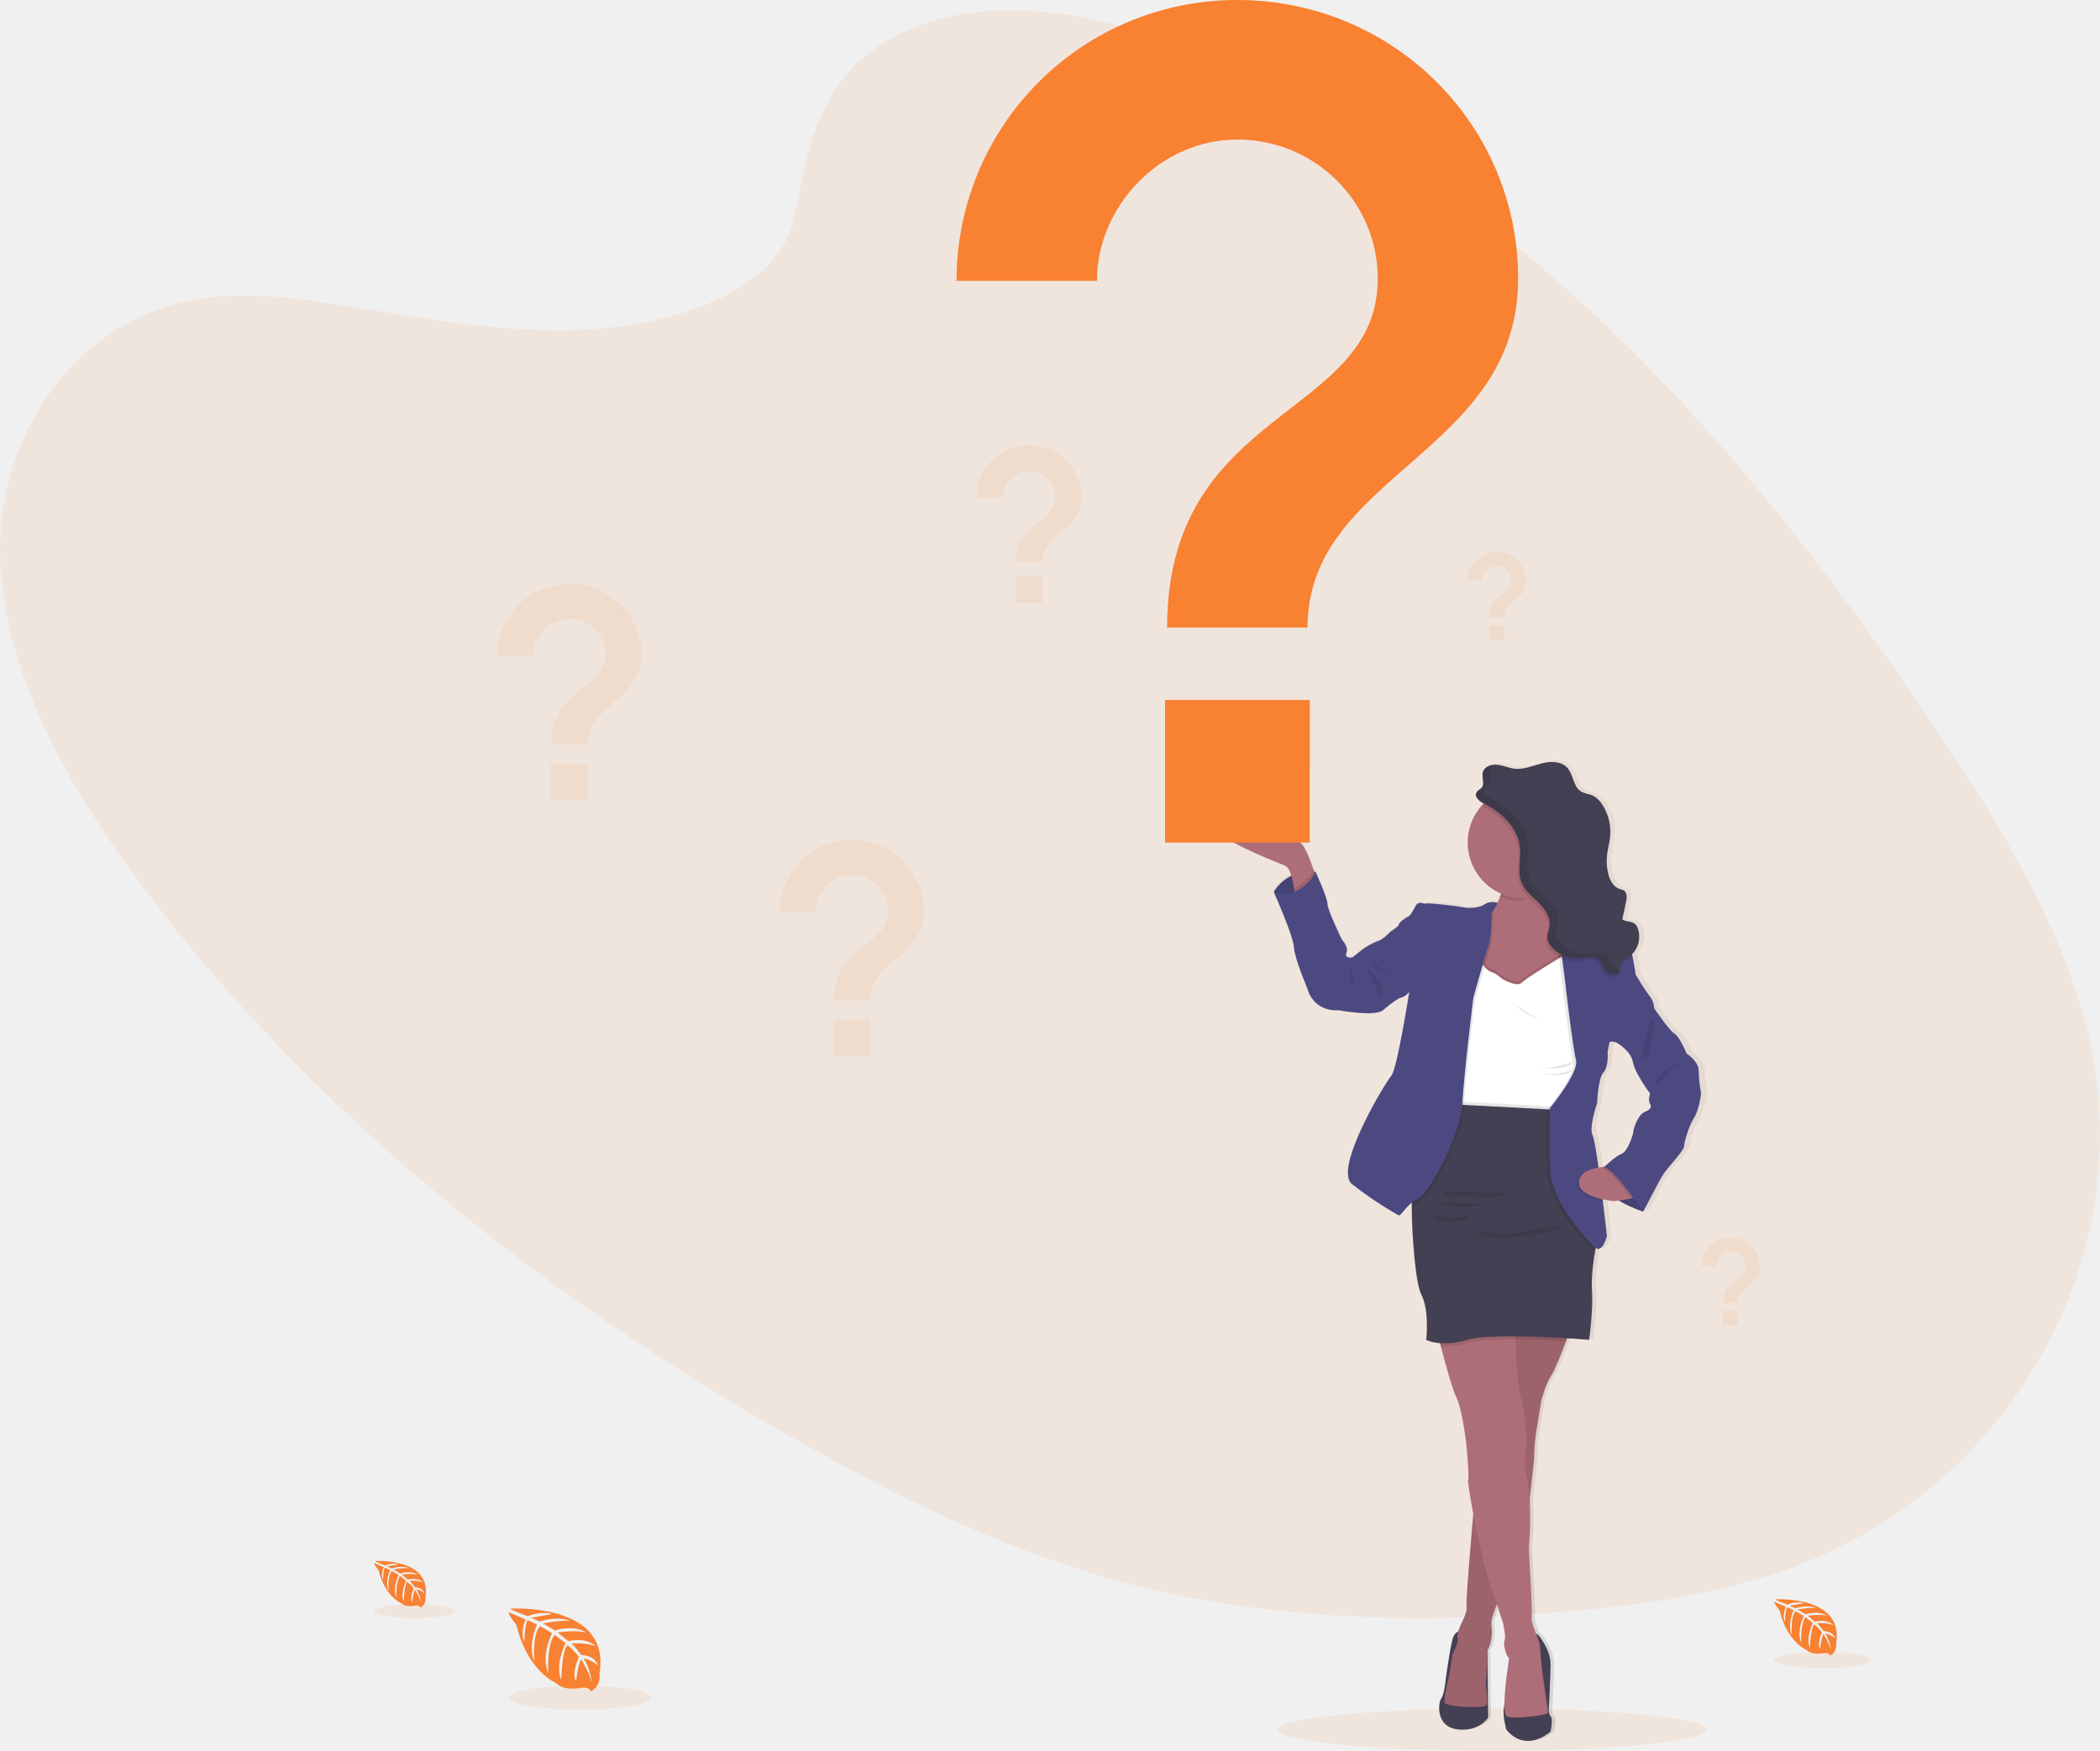
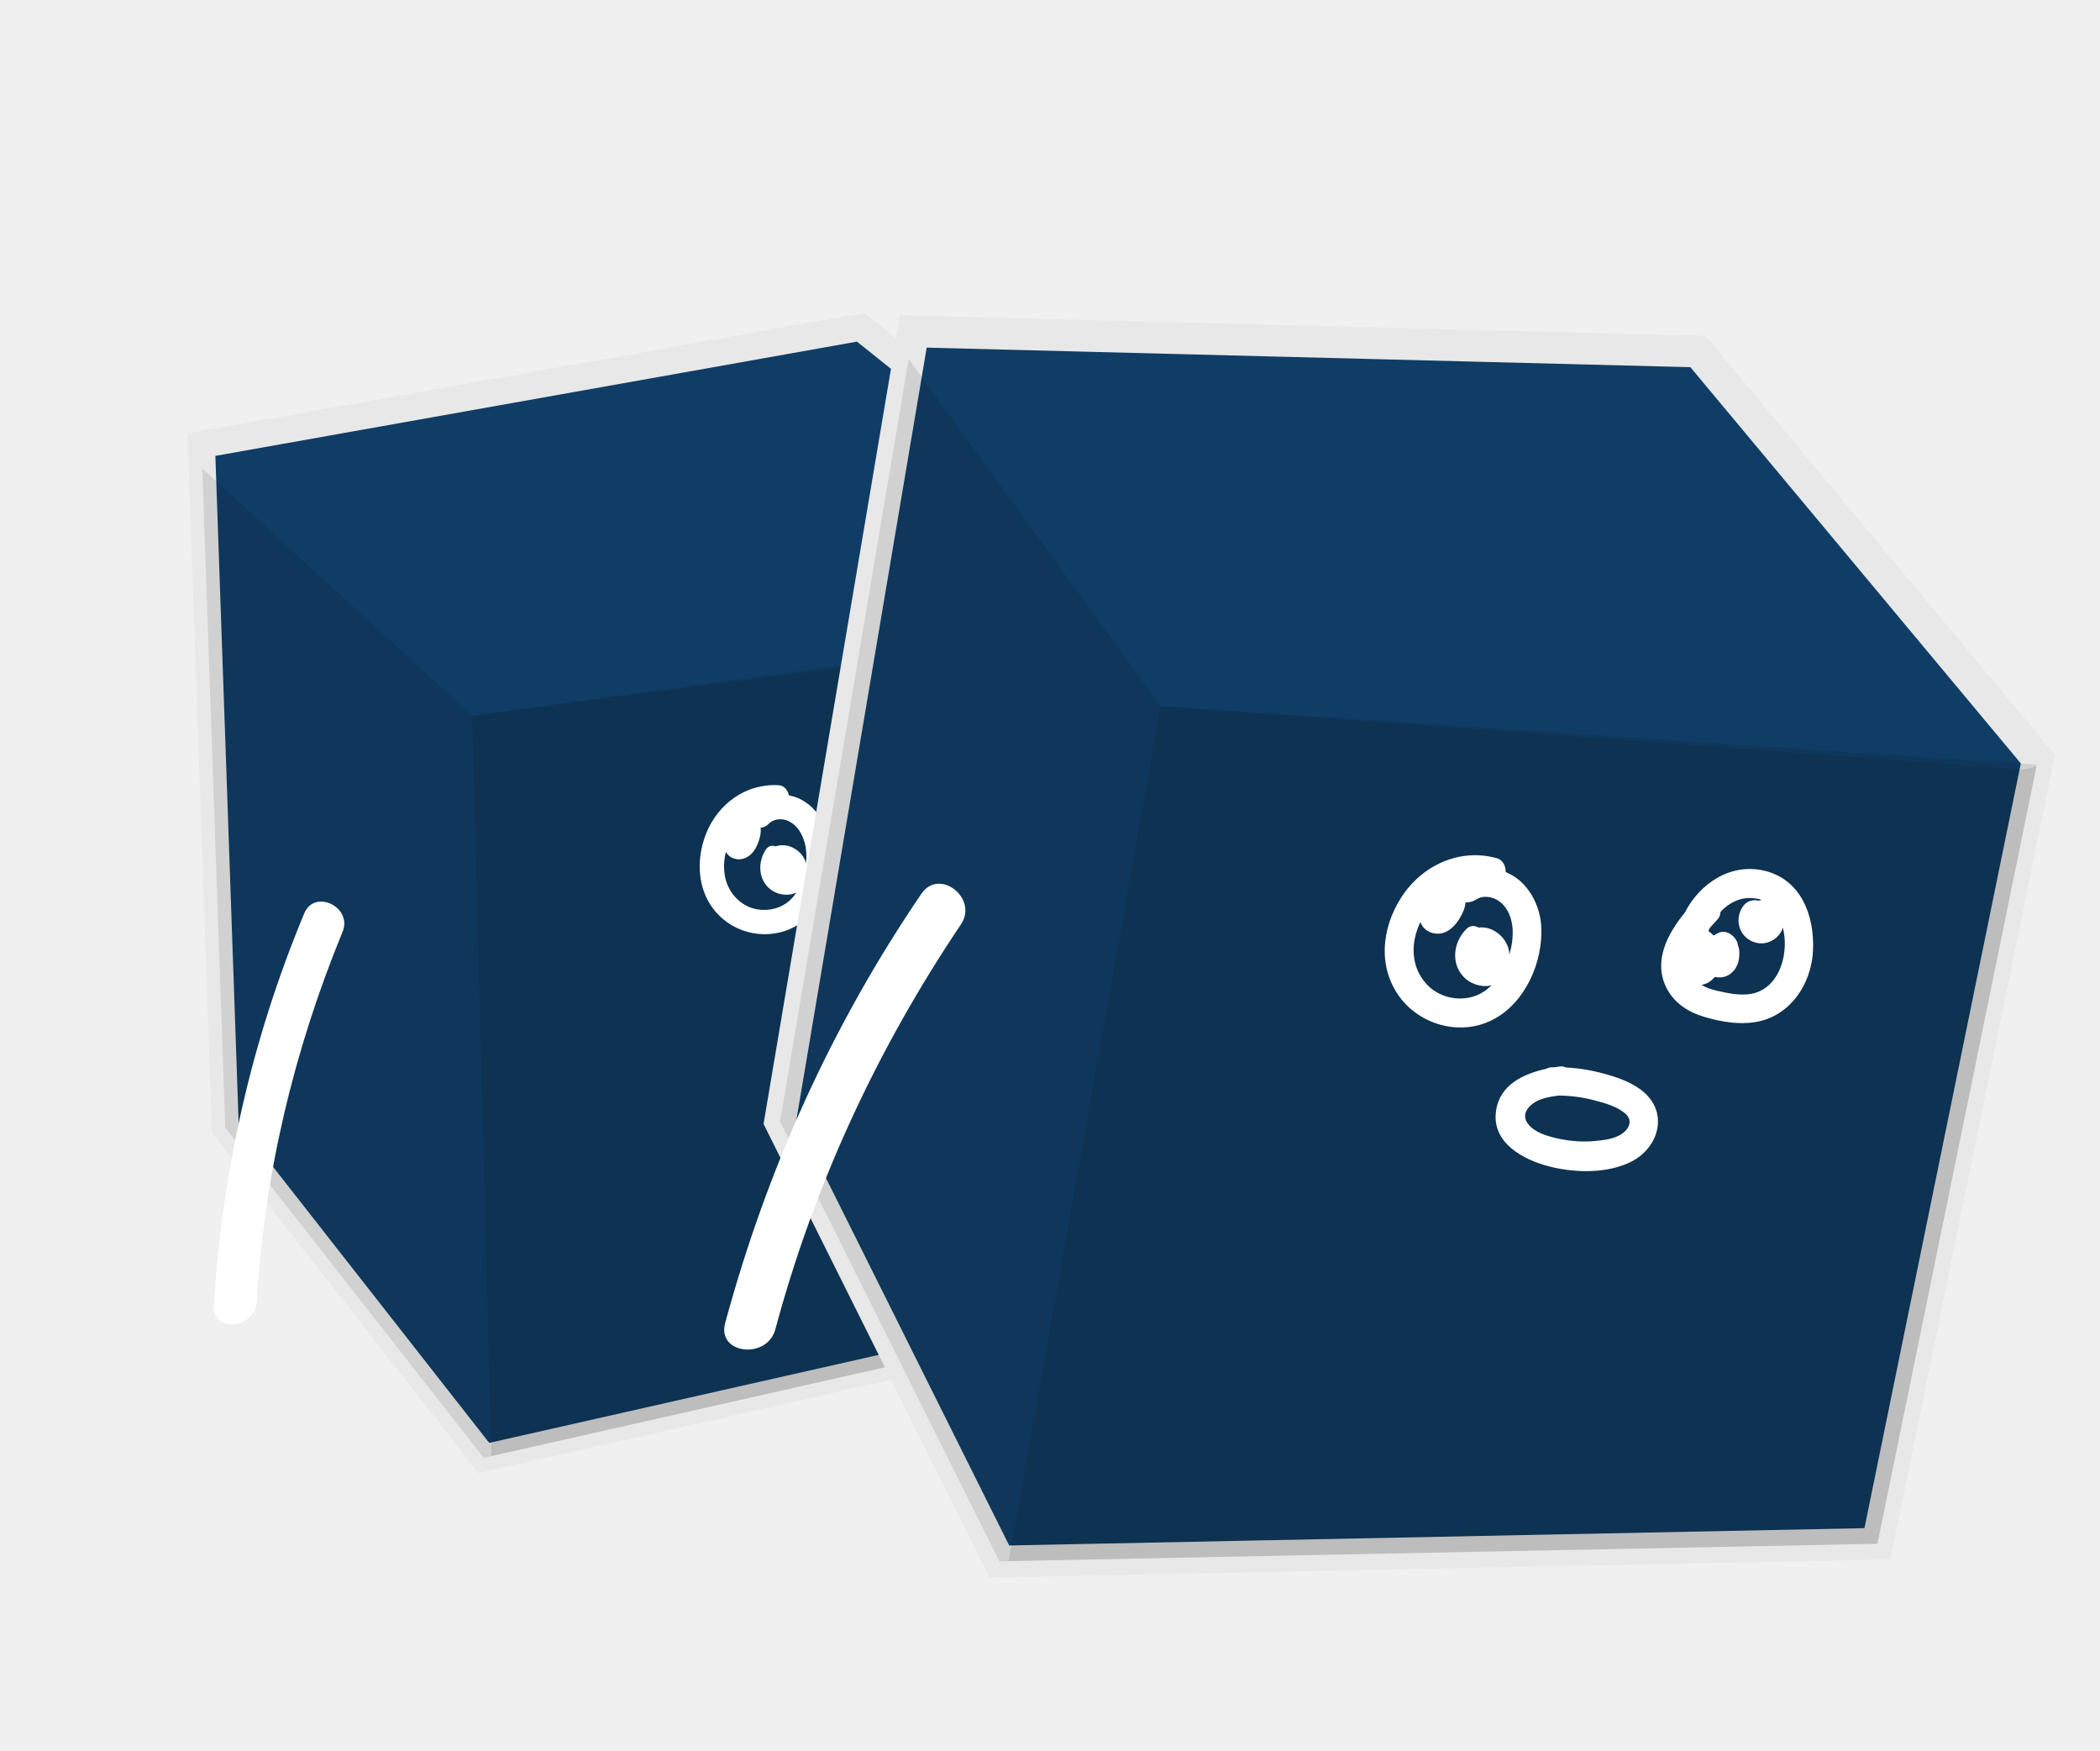
- <svg xmlns="http://www.w3.org/2000/svg" id="869a981d-5394-490d-9104-6940aaebaf2b" data-name="Layer 1" width="1003.92" height="836.78" viewBox="0 0 1003.92 836.78">
-   <defs>
-     <linearGradient id="aaa84376-7da2-49a5-964f-b58018dda0eb" x1="795.24" y1="863.66" x2="795.24" y2="394.91" gradientUnits="userSpaceOnUse">
-       <stop offset="0" stop-color="gray" stop-opacity="0.25" />
-       <stop offset="0.54" stop-color="gray" stop-opacity="0.12" />
-       <stop offset="1" stop-color="gray" stop-opacity="0.1" />
-     </linearGradient>
-   </defs>
-   <ellipse cx="713.5" cy="826.66" rx="102.56" ry="10.11" fill="#f88132" opacity="0.1" />
-   <path d="M537.57,43.85c45.17-16.79,100.16-2.35,147.12,18.71C832.18,128.72,939.63,254.31,1025,382.26c30.91,46.33,60.27,94.7,71.89,146.42,23.66,105.27-38.05,214.25-143,252.44-35.69,13-74.9,18.33-114.17,21.3-69.83,5.29-142.13,3.19-211.4-16.4-49.4-14-96.13-36.52-140.95-61.4C362.2,655.1,247.89,564.82,165.58,454.54c-36.1-48.37-66.64-102.9-67.52-158.71s35.49-111.89,95.33-121.38c24.74-3.92,50.91.16,76.44,4.36,37.59,6.19,75.69,12.7,112.85,10C421.07,186,471,171,478,134.35,485.41,95,492.46,60.62,537.57,43.85Z" transform="translate(-98.04 -31.61)" fill="#f88132" opacity="0.1" />
-   <path d="M342.06,800.42s48.26-2.91,42.57,30.91c0,0,1.13,6-4.29,8.69,0,0-.08-2.51-4.95-1.66a21.8,21.8,0,0,1-5.24.26,10.93,10.93,0,0,1-6.41-2.65h0s-13.57-5.6-18.84-27.78c0,0-3.91-4.83-3.75-6.08l8.14,3.48s-2.78,5.88-.59,10.76c0,0,.26-10.54,1.83-10.3.31.05,4.23,2,4.23,2s-4.79,10.23-1.18,17.67c0,0-1.37-12.61,2.67-16.93l5.74,3.35s-5.6,10.57-1.8,19.19c0,0-1-13.23,3-18.38l5.2,4s-5.26,10.42-2.05,17.58c0,0,.41-15.41,3.17-16.57,0,0,4.55,4,5.24,5.66,0,0-3.6,7.56-1.37,11.55,0,0,1.37-10.26,2.5-10.31,0,0,4.52,6.8,5,11.46,0,0-.2-6.93-3.91-12.11,0,0,4.38.75,6.94,3.59,0,0-.71-4.81-8.05-5.23,0,0-3.74-5.15-4.75-5.47,0,0,7.31-.61,11.74,1.36,0,0-3.9-4.54-13.08-2.48l-5.13-4.18s9.63-1.32,13.7.14c0,0-4.69-4-15.08-1.09l-5.58-3.34s8.2-1.77,13.09-1.13c0,0-5.16-2.78-14.73.23l-4-1.79s6-1.18,7.77-1.37,1.85-.67,1.85-.67a20.82,20.82,0,0,0-11.29,1.25S341.91,801,342.06,800.42Z" transform="translate(-98.04 -31.61)" fill="#f88132" />
-   <ellipse cx="277.26" cy="811.36" rx="34.16" ry="5.77" fill="#f88132" opacity="0.1" />
-   <path d="M277.41,777.67s27.21-1.64,24,17.43A4.63,4.63,0,0,1,299,800s-.05-1.41-2.79-.93a12.13,12.13,0,0,1-2.95.14,6.06,6.06,0,0,1-3.62-1.49h0S282,794.55,279,782.05c0,0-2.2-2.73-2.12-3.43l4.6,2s-1.57,3.32-.34,6.07c0,0,.15-5.95,1-5.81.18,0,2.39,1.15,2.39,1.15s-2.7,5.77-.66,10c0,0-.78-7.11,1.5-9.55l3.23,1.89s-3.15,6-1,10.82c0,0-.55-7.46,1.69-10.36l2.93,2.28s-3,5.87-1.15,9.91c0,0,.23-8.69,1.79-9.34,0,0,2.56,2.26,2.95,3.19,0,0-2,4.26-.77,6.51,0,0,.77-5.78,1.41-5.81,0,0,2.55,3.83,2.81,6.46a14,14,0,0,0-2.2-6.83,7.63,7.63,0,0,1,3.91,2s-.39-2.71-4.54-2.95c0,0-2.11-2.91-2.67-3.08,0,0,4.12-.35,6.62.76,0,0-2.2-2.56-7.38-1.4l-2.89-2.36s5.43-.74,7.73.08c0,0-2.65-2.26-8.51-.61l-3.14-1.89a28.57,28.57,0,0,1,7.37-.63s-2.9-1.57-8.3.13l-2.25-1s3.39-.67,4.38-.77,1.05-.38,1.05-.38a11.79,11.79,0,0,0-6.37.71S277.33,778,277.41,777.67Z" transform="translate(-98.04 -31.61)" fill="#f88132" />
-   <ellipse cx="198.11" cy="770.04" rx="19.26" ry="3.26" fill="#f88132" opacity="0.1" />
-   <path d="M946.82,796s32.85-2,29,21a5.64,5.64,0,0,1-2.92,5.92s-.06-1.71-3.37-1.13a14.81,14.81,0,0,1-3.57.17,7.35,7.35,0,0,1-4.36-1.8h0s-9.24-3.81-12.83-18.91c0,0-2.66-3.29-2.55-4.13l5.54,2.36s-1.89,4-.4,7.33c0,0,.18-7.18,1.24-7,.22,0,2.88,1.38,2.88,1.38s-3.26,7-.8,12c0,0-.93-8.58,1.82-11.52l3.9,2.27s-3.81,7.2-1.22,13.07c0,0-.67-9,2-12.51l3.54,2.76s-3.58,7.09-1.4,12c0,0,.29-10.48,2.17-11.28,0,0,3.09,2.73,3.56,3.85,0,0-2.45,5.15-.93,7.87,0,0,.93-7,1.7-7,0,0,3.08,4.63,3.4,7.8a16.81,16.81,0,0,0-2.65-8.24,9.29,9.29,0,0,1,4.72,2.44s-.48-3.27-5.49-3.56c0,0-2.54-3.51-3.22-3.72,0,0,5-.42,8,.92,0,0-2.66-3.08-8.91-1.68l-3.49-2.85s6.55-.9,9.33.09c0,0-3.2-2.73-10.27-.74l-3.8-2.27s5.58-1.2,8.91-.77c0,0-3.51-1.89-10,.16l-2.72-1.22s4.09-.81,5.29-.93,1.26-.46,1.26-.46a14.2,14.2,0,0,0-7.68.85S946.72,796.38,946.82,796Z" transform="translate(-98.04 -31.61)" fill="#f88132" />
-   <ellipse cx="871.4" cy="793.36" rx="23.25" ry="3.93" fill="#f88132" opacity="0.1" />
-   <path d="M914.09,553.23A71.34,71.34,0,0,1,913,542.57c0-4.29-5.83-8.09-5.83-8.09s-3.6-8.33-6-9.56-9.81-12.13-9.81-12.13a9.91,9.91,0,0,0-2.23-5.88,84.52,84.52,0,0,1-6.07-9.16,0,0,0,0,1,0,0c-1-1.22-.5-2.08-2-9.19-.08-.37-.17-.73-.28-1.07,0-.16-.1-.3-.16-.46a12,12,0,0,0,2.83-12.43,5,5,0,0,0-1.42-2.2c-1.69-1.38-4.39-.81-6.13-2.12l1.85-8.18c.44-2,.67-4.53-1.08-5.61a9.08,9.08,0,0,0-2.06-.69c-3-1-4.74-4.17-5.52-7.22a24.74,24.74,0,0,1-.6-9c.34-2.9,1.19-5.72,1.5-8.63a23.7,23.7,0,0,0-3.67-15.34,11.81,11.81,0,0,0-4.85-4.58c-1.85-.83-4-1-5.73-2-3.72-2.37-3.53-8-6.5-11.23s-8.23-3.22-12.56-2.11-8.64,3-13.08,2.53c-2.86-.32-5.54-1.62-8.41-1.92a8.86,8.86,0,0,0-2.46.11l0-.09c-2.12.38-4.07,1.56-4.57,3.57a5.45,5.45,0,0,0-.14,1.46c0,1.17.28,2.39.3,3.51a3.34,3.34,0,0,1-.81,2.47c-.57.61-1.41.93-2,1.56a2.5,2.5,0,0,0-.73,1.84c0,1.78,2.22,3.35,3.71,4.07l.06,0c-.4.4-.8.82-1.17,1.25a26.34,26.34,0,0,0-6.62,17.49A26.7,26.7,0,0,0,817,457.92l-.21.65a37.31,37.31,0,0,1-1.47,3.78,7.49,7.49,0,0,0-6.28.7c-2.86,2-8.45,1.84-9.94,1.47s-17-2.33-18.25-1.84-3.72-1.71-5.33,1.23-2.36,4.53-4,5.27-4.47,3.06-4.09,3.55-4.1,3.43-4.1,3.43-3.85,4-6.08,4.53-6.95,3.56-6.95,3.56l-5.47,4.28s-4.09.62-2.85-2.2-2.24-6.37-2.24-6.37-6.95-14.09-6.95-17-5.71-15.32-5.71-15.32l-.7-.07-.32-.91c-1.05-2.95-2.41-6.57-3.45-8.69-2-4.05-3.23-4.47-3.23-4.47s-24.08-18.08-39.72-12.57,28.55,21.93,32.52,23.65c1.39.6,2.39,2.54,3.09,4.81a20.58,20.58,0,0,0-8.55,7.69s9.56,21.19,9.81,26.46,6.58,20,6.58,20,2.36,10.91,15.14,10.29c0,0,17.63,3.24,21.48,0s7.32-5.78,9.19-6.15a7.25,7.25,0,0,0,3.47-2.45s-5.83,36.75-8.69,39.94S735.57,589.62,744.64,597A181.21,181.21,0,0,0,767.35,612c.77.38,3.08-3.47,6.38-6.2,0,.69,0,1.39,0,2.13.06,14.68,2,37,4.68,42,4,7.35,2.36,21.56,2.36,21.56a17,17,0,0,0,6.71,1.61c.12.48.26,1,.39,1.5,2.19,8.27,5.74,21.06,7.55,24.46,2.73,5.15,4.71,21.45,4.71,21.45s1.62,16,1,18.25c-.24.85.81,7.51,2.46,16h0c-1,11.49-2.9,33.64-3.22,41.65v0c0,.15,0,.3,0,.44v.14a2.44,2.44,0,0,1,0,.27c0,.18,0,.34,0,.49v0a7.48,7.48,0,0,0,.06,1.51,4.9,4.9,0,0,1-.17,2.28,39.82,39.82,0,0,1-2.69,6.42,30.57,30.57,0,0,0-1.2,3.1c-1,.44-2.22,1.51-2.9,4.12-1.24,4.78-3.1,18-3.1,18s-.75,8.09-2.23,9.93-3,13.35,7.57,14.82,15.14-5.6,15.14-5.6l-.37-32.08v-.06a4.86,4.86,0,0,0,.55-.87l0-.08c.07-.15.15-.31.22-.49l.09-.24.16-.39a.57.57,0,0,1,0-.14,21.2,21.2,0,0,0,.9-9.55l0-.16,0-.25c0-.08,0-.17,0-.25v-.5c0-.06,0-.13,0-.19q0-.32.06-.66s0-.08,0-.12l.06-.39,0-.17c0-.13,0-.26.08-.4a.44.44,0,0,1,0-.1c.1-.46.22-1,.35-1.44l0-.11.15-.48v0c.15-.51.32-1,.5-1.54l0-.1c0-.16.11-.32.17-.47l0-.06c.18-.49.37-1,.55-1.42l.05-.13.16-.4.05-.12.38-.89h0l2.93,9.05s1.62,6.74.75,8.33,1,8.21,2.23,8.33l-1.15,8.33a127.4,127.4,0,0,0-1.11,13.85c-.08.53-.16,1-.22,1.32-.8,4.27,1.12,10.89,1.12,10.89,9.8,11.59,21.48.9,21.48.9s1.36-6.13,0-7.35-.75-5.64-.75-5.64.62-10.91.74-18.87-6.51-15-6.51-15l-.37.33c-1.21-3.12-2.59-6.76-2.3-8.39.5-2.82-1.37-32.59-1.37-32.59a176.54,176.54,0,0,0,.44-24h0c.16-1.35.31-2.68.46-4,.75-6.4,1.36-11.87,1.6-14.74v0l0-.34c.06-.77.09-1.32.08-1.58,0-1,0-2.14.1-3.39.23-3.44.77-7.27.77-7.27l2.6-15.81s2-7.72,4.85-12l.34-.54v0c.11-.19.22-.4.34-.62l.05-.09c.11-.21.23-.43.34-.66l.05-.09c.4-.79.83-1.7,1.28-2.7,0-.08.07-.15.1-.23l.34-.76c0-.1.08-.2.13-.3s.21-.51.32-.76a2.88,2.88,0,0,0,.13-.31c.13-.3.27-.61.4-.93l.19-.46c.09-.23.19-.46.29-.69l.24-.61c.07-.15.13-.3.19-.45l.27-.69c0-.1.09-.21.13-.31.71-1.77,1.39-3.52,2-5.11h0c.19-.5.38-1,.55-1.44,6.36.39,10.68.74,10.68.74s2-14.33,1.36-23.76c-.42-6.44.78-14.54,1.57-19,.09-.49.17-.93.25-1.33l.17.14c3.11,2.45,5.34-5.64,5.34-5.64s-.84-7.55-2-16.7l-.12-.91a47,47,0,0,0,5.43.83s1-.09,2.37-.26A65.61,65.61,0,0,0,886,610.2L892.61,598a49.64,49.64,0,0,1,4.35-7.23c2-2.45,9.06-10.29,8.94-11.76s2.36-9.93,4.84-13.73S914.21,553.84,914.09,553.23Zm-27.56,9.31c-2.61,1.1-5.09,7.23-5.21,9.07s-2.86,9.92-5.71,10.9c-2.63.9-7.65,5.52-8.45,6.26-.82.07-1.75.18-2.72.34-1.09-7.73-2.17-14.13-2.86-15.42-2-3.68,2.19-15.44,2.19-15.44s.41-11.88,3-14.7,2-9.93,2-9.93.62-2.94.87-4.28,3.69,0,3.72,0h0s6.7,3.67,7.7,9.18,8.32,15.07,8.32,15.07-1.12,3.31,0,5S889.14,561.44,886.53,562.54Z" transform="translate(-98.04 -31.61)" fill="url(#aaa84376-7da2-49a5-964f-b58018dda0eb)" />
-   <path d="M707,457.83A20,20,0,0,1,727,448.41v14.31h-8.69L711.51,461Z" transform="translate(-98.04 -31.61)" fill="#4c4981" />
-   <path d="M707,457.83A20,20,0,0,1,727,448.41v14.31h-8.69L711.51,461Z" transform="translate(-98.04 -31.61)" opacity="0.1" />
-   <path d="M727.65,452.2,717,459.66s-.09-1.49-.36-3.53c-.53-3.86-1.72-9.65-4.29-10.77-3.91-1.72-47.44-18.1-32-23.61s39.13,12.55,39.13,12.55,1.22.42,3.17,4.45c1,2.12,2.37,5.73,3.4,8.68C727,450.09,727.65,452.2,727.65,452.2Z" transform="translate(-98.04 -31.61)" fill="#ae6e79" />
-   <polygon points="714.69 432.08 715.9 431.51 719.3 435.39 716.52 441.32 711.78 439.42 712.88 434.68 714.69 432.08" fill="#4c4981" />
-   <path d="M796.62,811s-3.06-.36-4.28,4.41-3.06,18-3.06,18-.73,8.07-2.2,9.91-2.93,13.33,7.46,14.79,14.92-5.59,14.92-5.59l-.37-32.07Z" transform="translate(-98.04 -31.61)" fill="#444053" />
-   <path d="M832.88,812.44s6.54,7,6.42,14.94-.74,18.83-.74,18.83-.6,4.41.74,5.63,0,7.34,0,7.34-11.5,10.67-21.16-.9c0,0-1.88-6.61-1.1-10.87S820,824,820,824Z" transform="translate(-98.04 -31.61)" fill="#444053" />
-   <path d="M849.08,666.21s-6.6,18.46-9.42,22.74-4.76,12-4.76,12l-2.57,15.77a88,88,0,0,0-.86,10.64c.12,3.55-6.36,55.27-6.36,55.27l-10.27,13.09s-4.52,9.17-3.79,13-.49,9.91-2,11.74c0,0-.24,12-.61,14.67s1.35,10.28,0,11.62-19.32.74-19.81-1.47,2.2-12.84,2.2-12.84l1.59-10.27s3.18-5.62,2.45-7.46,1.34-6.11,1.46-6.48,3.43-6.36,2.82-8.68S803,747.89,803,747.89l12.59-88.41Z" transform="translate(-98.04 -31.61)" fill="#ae6e79" />
-   <path d="M849.08,666.21s-1,2.78-2.37,6.43c-2.18,5.76-5.32,13.69-7.05,16.31-2.81,4.28-4.77,12-4.77,12l-2.57,15.78a88.68,88.68,0,0,0-.85,10.64c0,1.4-.94,10.33-2.14,20.62-1.85,15.73-4.22,34.65-4.22,34.65l-10.27,13.09s-.52,1-1.17,2.58c-1.29,3-3.11,7.87-2.62,10.38.73,3.79-.49,9.9-2,11.74,0,0-.25,12-.61,14.67s1.35,10.27,0,11.62-19.32.74-19.81-1.46,2.2-12.84,2.2-12.84l1.59-10.28s3.18-5.62,2.44-7.46,1.35-6.11,1.47-6.48,3.43-6.36,2.82-8.68c-.47-1.77,2-30.74,3.15-44.48.39-4.32.64-7.13.64-7.13l10.83-76.06.88-6.13.88-6.22Z" transform="translate(-98.04 -31.61)" opacity="0.1" />
-   <path d="M838.08,850.12c.11,1.35-17.25,3.31-19.73,1.84s0-19.69,0-19.69l1.13-8.31c-1.21-.13-3.05-6.73-2.2-8.32s-.73-8.31-.73-8.31l-2.88-9-1.76-5.51c-2.86-6.31-7-24.31-9.57-37.75-1.62-8.44-2.65-15.09-2.42-15.94.61-2.2-1-18.22-1-18.22s-2-16.27-4.64-21.4c-1.79-3.4-5.28-16.17-7.44-24.41-1.1-4.23-1.86-7.27-1.86-7.27s18.48-1.55,29.69-2.09c5.15-.25,8.77-.28,8.35.14s-.53,2.66-.51,5.9c.05,8.39,1.22,23.15,2.46,27.12,1.71,5.5,3.42,22,2.69,23.6s-.49,12.23-.49,12.23A55,55,0,0,1,829.33,748a179.39,179.39,0,0,1-.42,23.89s1.83,29.72,1.34,32.53,3.91,11.62,3.91,13.33,1.22,13.33,1.22,13.33S838,848.78,838.08,850.12Z" transform="translate(-98.04 -31.61)" fill="#ae6e79" />
-   <path d="M847.73,492.92l-2.1,2.27-1.37,1.48-8,8.6-20.67,2.33-11-2.94-2.72-.73s0-5.52.49-12.14c.7-8.49,2.37-18.8,6.36-21.61a15.89,15.89,0,0,0,4.65-5.89,33.18,33.18,0,0,0,2-4.94c.08-.22.14-.43.21-.65a55.22,55.22,0,0,0,1.94-9.07s2.64-1.46,6.31-3.16c9.57-4.47,26.1-10.64,20.35,3.16a54,54,0,0,0-2.16,6.2c-.09.31-.17.62-.24.92-1.92,7.68-.65,12.34.78,14.91h0a9.33,9.33,0,0,0,.83,1.27,6.67,6.67,0,0,0,1.39,1.41l2.38,15.11.2,1.25Z" transform="translate(-98.04 -31.61)" fill="#ae6e79" />
-   <path d="M844.19,450.37c-1.09,2.62.53-2.14,0,0-4.36,3.1-14.63,11.93-20.4,11.93-3.9,0-5.07-.71-8.41-2.22a54.56,54.56,0,0,0,2.15-9.71S852.14,431.29,844.19,450.37Z" transform="translate(-98.04 -31.61)" opacity="0.1" />
-   <path d="M853,434.3a26.68,26.68,0,0,1-23.87,26.51c-.92.09-1.85.15-2.79.15A26.66,26.66,0,1,1,853,434.3Z" transform="translate(-98.04 -31.61)" fill="#ae6e79" />
-   <path d="M856.79,552.48l-3.8,9.91s-3.09.13-7.91.28c-16.27.52-52.12,1.18-53.72-3a10.63,10.63,0,0,1-.56-3.29c-.21-6.37,2.76-16.15,2.76-16.15s1.71-19.57,1.71-20.42-1.47-14.56-1.47-14.56l2.94-11,8.19-5.75s3.67,5.63,5.87,6.11,5.14,3.19,5.14,3.19,7.21,4.4,9.54,1.95,20.42-13.21,20.42-13.21l9.54,10.52Z" transform="translate(-98.04 -31.61)" opacity="0.1" />
-   <path d="M856.79,554l-3.8,9.9s-3.09.14-7.91.29h-.47c-2.08.07-4.46.14-7,.19-12.93.3-30.74.38-40.05-1-3.5-.5-5.79-1.22-6.17-2.2a8.83,8.83,0,0,1-.44-1.82c-.06-.46-.1-1-.12-1.47-.21-6.37,2.76-16.15,2.76-16.15s1.71-19.57,1.71-20.42-1.47-14.56-1.47-14.56l2.94-11,5.63-3.94,2.56-1.8a38.37,38.37,0,0,0,2.81,3.7,7.48,7.48,0,0,0,3.06,2.41c2.21.49,5.14,3.19,5.14,3.19s7.21,4.4,9.54,1.95c1.77-1.87,12.77-8.6,17.85-11.67,1.56-.95,2.57-1.54,2.57-1.54l1.28,1.42,8.26,9.1Z" transform="translate(-98.04 -31.61)" fill="#fff" />
-   <path d="M727.65,452.2,717,459.66s-.09-1.49-.36-3.53c5.26-2.22,8.46-7.13,9.38-8.7C727,450.09,727.65,452.2,727.65,452.2Z" transform="translate(-98.04 -31.61)" opacity="0.1" />
-   <path d="M765.07,477.52l-2.32-.62s-3.8,4-6,4.53-6.84,3.54-6.84,3.54l-5.39,4.28s-4,.62-2.81-2.2-2.2-6.36-2.2-6.36-6.85-14.06-6.85-17S727,448.41,727,448.41s-7.1,13.82-20.06,9.42c0,0,9.42,21.15,9.66,26.41s6.48,19.93,6.48,19.93,2.33,10.89,14.92,10.28c0,0,17.37,3.23,21.16,0s7.21-5.77,9-6.14,3.42-2.44,3.42-2.44V491.33Z" transform="translate(-98.04 -31.61)" fill="#4c4981" />
-   <path d="M743.3,491.33s3.06,11.38,1.1,12.6Z" transform="translate(-98.04 -31.61)" opacity="0.1" />
-   <path d="M845.08,564.14c-16.27.52-52.12,1.17-53.72-3a10.63,10.63,0,0,1-.56-3.29l53.15,2.8Z" transform="translate(-98.04 -31.61)" opacity="0.1" />
-   <path d="M849.08,666.21s-1,2.78-2.37,6.43c-6.75-.41-15.69-.84-24.18-.9-3,0-5.94,0-8.72.1-5.9.18-11,.66-14.25,1.58a37.79,37.79,0,0,1-12.7,1.64c-1.1-4.23-1.86-7.27-1.86-7.27s18.48-1.55,29.69-2.09l.88-6.22Z" transform="translate(-98.04 -31.61)" opacity="0.1" />
-   <path d="M863.39,621.45l-2.08,4.4s-.29,1.31-.66,3.39c-.78,4.48-2,12.56-1.54,19,.61,9.42-1.35,23.72-1.35,23.72s-45-3.79-58.2,0-19.7,0-19.7,0,1.6-14.18-2.32-21.52c-2.67-5-4.55-27.32-4.61-42,0-6.77.34-11.9,1.19-12.94,2.69-3.3,14.18-36.32,14.18-36.32l2.62.14,7,.37,39.8,2.1,6.25.33.66,2Z" transform="translate(-98.04 -31.61)" fill="#444053" />
-   <path d="M883.2,606.77l.37,3.92s-19.71-6.42-18.71-14.31,0-7,0-7l15.84,1.34Z" transform="translate(-98.04 -31.61)" fill="#4c4981" />
-   <path d="M883.2,606.77l.37,3.92s-19.71-6.42-18.71-14.31,0-7,0-7l15.84,1.34Z" transform="translate(-98.04 -31.61)" opacity="0.1" />
-   <path d="M756.45,494.49a17.56,17.56,0,0,0,6.94,3.61,4.52,4.52,0,0,1-2-1c-1.41-1-2.75-2.09-4.11-3.15-1.1-.86-2.47-2.29-3.82-2.64A21.06,21.06,0,0,0,756.45,494.49Z" transform="translate(-98.04 -31.61)" opacity="0.1" />
-   <path d="M756.75,499.64a8.83,8.83,0,0,1,1.52,2.41,14.57,14.57,0,0,1-.11,7.57L755,502c-.55-1.3-1.1-2.6-1.76-3.84-.29-.53-2.11-2.74-1.9-3.2C751.9,493.66,756.16,498.91,756.75,499.64Z" transform="translate(-98.04 -31.61)" opacity="0.1" />
-   <path d="M844.92,541.84a10.18,10.18,0,0,0,5.75-2.69c-3.25.41-6.33,1.69-9.53,2.36a14.16,14.16,0,0,1-8.88-.82C835.94,542.49,841,542.55,844.92,541.84Z" transform="translate(-98.04 -31.61)" opacity="0.1" />
-   <path d="M835.73,519.45a2.23,2.23,0,0,1-1.65-.41q-3.66-2.1-7.22-4.38c-2.31-1.49-5.1-3-7.07-4.88C824.64,514.16,829.16,517.86,835.73,519.45Z" transform="translate(-98.04 -31.61)" opacity="0.1" />
-   <path d="M842.51,545.39a15.22,15.22,0,0,0,3.82-.31,5.12,5.12,0,0,0,3.14-2.06,1.8,1.8,0,0,0-1.33.21,22.44,22.44,0,0,1-12.28,1.47C837.85,545.55,840.4,545.38,842.51,545.39Z" transform="translate(-98.04 -31.61)" opacity="0.1" />
-   <path d="M819.35,602.17a40.11,40.11,0,0,1-7.81,1.53,47.19,47.19,0,0,1-6.18-.12l-10-.63-5-.32c-.59,0-3,0-1.81-1.19.6-.58,3.94-.21,4.8-.24q2.49-.08,5-.09c3.31,0,6.63,0,9.94.2C812,601.49,815.65,601.77,819.35,602.17Z" transform="translate(-98.04 -31.61)" opacity="0.1" />
-   <path d="M807.76,607.12c-1.7-.07-3.89.94-5.64,1.16a37.53,37.53,0,0,1-5.9.23,32.9,32.9,0,0,1-11.37-2.32C792.48,606.58,800.13,606.81,807.76,607.12Z" transform="translate(-98.04 -31.61)" opacity="0.1" />
-   <path d="M786.34,612.36a16.35,16.35,0,0,1,2.18.6c4.22,1.2,8.71.14,13-.92-1.07,1.61-3,2.3-4.93,2.74a22.86,22.86,0,0,1-9.6.35c-1-.2-3.51-.56-4-1.6C782.17,612,785.4,612.21,786.34,612.36Z" transform="translate(-98.04 -31.61)" opacity="0.1" />
-   <path d="M810,620.25a32.61,32.61,0,0,1,3.74,1c4.75,1.18,9.68-.44,14.45-1.53a67.27,67.27,0,0,1,17.49-1.62c-1.05,0-2.72.92-3.75,1.23-1.35.41-2.72.79-4.09,1.13-2.69.66-5.42,1.2-8.17,1.59a84,84,0,0,1-16.77.73c-2.56-.14-7,.12-9.19-1.17A10.13,10.13,0,0,1,810,620.25Z" transform="translate(-98.04 -31.61)" opacity="0.1" />
-   <path d="M811.79,469.43s.24,11.26-1.59,16.4c-.58,1.6-1.48,4.55-2.46,7.86-1.07,3.67-2.24,7.78-3.14,11s-1.5,5.38-1.5,5.38-4.13,33.64-5.2,49.67c0,.28,0,.57-.06.84-.06.9-.16,1.84-.31,2.81-2.38,15.92-16.11,40.47-20.72,42.43a13.72,13.72,0,0,0-3.88,2.67c0-6.77.34-11.9,1.19-12.94,2.69-3.3,14.18-36.32,14.18-36.32l2.62.14c-.06-.46-.1-1-.12-1.47-.21-6.37,2.76-16.15,2.76-16.15s1.71-19.57,1.71-20.42-1.47-14.56-1.47-14.56l2.94-11,5.63-3.94c.7-8.49,2.37-18.8,6.36-21.61a15.89,15.89,0,0,0,4.65-5.89c.79.11-.65-.59-.65-.59Z" transform="translate(-98.04 -31.61)" opacity="0.1" />
-   <path d="M813.94,463.12a7.28,7.28,0,0,0-6.19.7c-2.82,2-8.32,1.83-9.79,1.47s-16.75-2.33-18-1.84-3.67-1.71-5.26,1.23-2.32,4.52-3.91,5.25-4.41,3.06-4,3.55-4,3.42-4,3.42l8.92,29s-5.75,36.68-8.56,39.86-27.76,44.39-18.83,51.73a177.72,177.72,0,0,0,22.38,15c1,.49,4.52-6.11,9.41-8.19s20.06-29.6,21-45.25,5.26-50.5,5.26-50.5,5.26-19.08,7.09-24.22,1.59-16.4,1.59-16.4Z" transform="translate(-98.04 -31.61)" fill="#4c4981" />
-   <path d="M863.39,621.45l-2.08,4.4s-.29,1.31-.66,3.39a1.87,1.87,0,0,1-1-.45c-3.06-2.45-21-20.91-21.89-37.3-.63-12.09-.33-22.51-.13-27.15.06-1.46.12-2.34.12-2.53v0s13.94-16.88,12.35-22.86-5.26-38-5.26-38l-.54-4.2-.93-7.1-2.22-17.18,2.3.54a6.67,6.67,0,0,0,1.39,1.41l2.38,15.11,8.26,9.1,1.35,55.4-3.8,9.9s-3.09.14-7.91.29h-.47Z" transform="translate(-98.04 -31.61)" opacity="0.1" />
-   <path d="M871.09,530s-3.42-1.35-3.66,0-.86,4.27-.86,4.27.61,7.1-2,9.91-3,14.67-3,14.67-4.12,11.74-2.17,15.41c.71,1.33,1.81,8,2.91,16,.7,5,1.39,10.49,2,15.51,1.11,9.12,1.94,16.67,1.94,16.67s-2.21,8.07-5.27,5.62-21-20.91-21.88-37.3c-.6-11.51-.36-21.51-.16-26.44.08-2.09.16-3.27.16-3.27s13.94-16.88,12.35-22.87-5.26-38-5.26-38l-.64-4.95-.69-5.32-.16-1.17-2.21-17h0c.39.09,14.11,3.19,15.92,5s13,4.4,13,4.4a9.78,9.78,0,0,1,6.94,7.12c.11.34.19.7.27,1.07,1.47,7.1,1,7.95,2,9.18S871.09,530,871.09,530Z" transform="translate(-98.04 -31.61)" fill="#4c4981" />
-   <path d="M864.39,605.76c-5-1-12.42-3.31-12.25-8.41.15-4.77,5.89-6.49,10.24-7.1C863.08,595.23,863.77,600.74,864.39,605.76Z" transform="translate(-98.04 -31.61)" opacity="0.1" />
-   <path d="M879.9,603.22c-.2.43-1,.8-2.14,1.13a57.67,57.67,0,0,1-8.13,1.33s-17-1.35-16.76-9.06c.18-5.53,7.86-7,12.17-7.33a28,28,0,0,1,2.87-.12S880.63,601.64,879.9,603.22Z" transform="translate(-98.04 -31.61)" fill="#ae6e79" />
-   <path d="M879.9,603.22c-.2.43-1,.8-2.14,1.13-4.43-5.93-10.61-13.54-13.64-14.21l.92-.85a28,28,0,0,1,2.87-.12S880.63,601.64,879.9,603.22Z" transform="translate(-98.04 -31.61)" opacity="0.1" />
-   <path d="M875.62,497.69l5,.74a86.89,86.89,0,0,0,6,9.17,10,10,0,0,1,2.2,5.87s7.34,10.88,9.66,12.1,5.87,9.54,5.87,9.54,5.75,3.79,5.75,8.07a71.89,71.89,0,0,0,1.1,10.64c.13.61-.85,8.2-3.3,12S903,578,903.13,579.5s-6.85,9.3-8.8,11.74a49.72,49.72,0,0,0-4.28,7.22l-6.48,12.23s-13.7-20.18-18.71-21.28c0,0,5.62-5.38,8.43-6.36s5.51-9,5.63-10.88,2.57-7.95,5.13-9,3.92-2.2,2.82-3.92,0-5,0-5-7.22-9.54-8.2-15-7.58-9.17-7.58-9.17l-3.79-9.3Z" transform="translate(-98.04 -31.61)" fill="#4c4981" />
-   <path d="M893.81,543.34a15.87,15.87,0,0,1,9.87-3.74c-2.32.4-4.76.91-6.46,2.53a15.24,15.24,0,0,0-1.79,2.28c-.58.83-5.3,6.83-6,5.88C888.26,548.9,892.86,544.15,893.81,543.34Z" transform="translate(-98.04 -31.61)" opacity="0.1" />
-   <path d="M882.73,537.55a4.23,4.23,0,0,0,3.49-2.47,13.85,13.85,0,0,0,1.09-4.34,64.76,64.76,0,0,1,1.51-7.43,3.44,3.44,0,0,0-.21-3,10.15,10.15,0,0,0-1.08-2.22c-.9,1-1.16,3.33-1.53,4.67-.46,1.66-.88,3.33-1.28,5C884.51,528.56,882.85,537.55,882.73,537.55Z" transform="translate(-98.04 -31.61)" opacity="0.1" />
-   <path d="M878.4,488.18a10.3,10.3,0,0,1-1.69,1.74c-2,1.59-4.65,2.93-4.9,5.44a5.85,5.85,0,0,1-.3,2.41c-.64,1.1-2.21,1-3.46.79a6,6,0,0,1-2.93-1.08c-1.31-1.12-1.43-3.12-2.43-4.53a6.17,6.17,0,0,0-5-2.21c-1.87-.06-3.73.36-5.6.44a15.39,15.39,0,0,1-3.59-.24,11.36,11.36,0,0,1-1.16-.24,14.92,14.92,0,0,1-2.44-.83,10.74,10.74,0,0,1-1.19-.56,15.8,15.8,0,0,1-3.45-2.4c-1.83-1.68-3.35-4-3.2-6.49.09-1.53.78-2.94,1-4.45.75-4.32-2.12-8.4-5.23-11.49-1.24-1.23-2.56-2.42-3.8-3.67a18.29,18.29,0,0,1-4.47-6.38,19,19,0,0,1-.8-8,55.19,55.19,0,0,0,.23-8.22c-.92-9.72-9.22-17.17-17.52-21.22l-.37-.19a26.65,26.65,0,1,1,35.85,39c-.09.31-.17.62-.24.92-1.92,7.68-.65,12.34.78,14.91h0c.39.09,14.11,3.19,15.92,5s13,4.4,13,4.4A9.78,9.78,0,0,1,878.4,488.18Z" transform="translate(-98.04 -31.61)" opacity="0.1" />
-   <path d="M804.34,409.75c.55-.63,1.38-.95,1.94-1.56,1.73-1.88,0-4.95.63-7.43.68-2.75,4.06-3.95,6.88-3.66s5.46,1.59,8.28,1.91c4.38.49,8.62-1.41,12.89-2.52s9.43-1.17,12.37,2.1,2.74,8.84,6.4,11.21c1.69,1.09,3.82,1.21,5.65,2a11.61,11.61,0,0,1,4.78,4.57,23.94,23.94,0,0,1,3.62,15.31c-.31,2.9-1.15,5.72-1.49,8.62a25.1,25.1,0,0,0,.6,9c.77,3,2.44,6.24,5.43,7.2a9.16,9.16,0,0,1,2,.69c1.73,1.08,1.5,3.62,1.06,5.6L873.6,471c1.71,1.3,4.37.74,6,2.11a5,5,0,0,1,1.4,2.2,12,12,0,0,1-3.59,13.14c-2,1.59-4.65,2.93-4.9,5.43a5.64,5.64,0,0,1-.3,2.41c-.63,1.1-2.21,1-3.46.79a6,6,0,0,1-2.92-1.08c-1.32-1.12-1.43-3.12-2.43-4.53a6.19,6.19,0,0,0-5-2.21c-1.88-.06-3.73.36-5.61.45A16.58,16.58,0,0,1,841,485.45c-1.84-1.69-3.35-4-3.21-6.5.09-1.52.78-2.94,1-4.45.74-4.31-2.12-8.4-5.23-11.49s-6.76-5.94-8.28-10.05c-1.9-5.09-.06-10.77-.57-16.17-.92-9.73-9.21-17.17-17.52-21.23C805.34,414.61,802.19,412.2,804.34,409.75Z" transform="translate(-98.04 -31.61)" fill="#444053" />
-   <path d="M869.74,493.73c-1.32-1.13-1.43-3.12-2.43-4.53a6.21,6.21,0,0,0-5-2.22c-1.88-.06-3.74.36-5.61.45a16.53,16.53,0,0,1-11.83-4.27c-1.84-1.68-3.34-4-3.2-6.49.09-1.53.78-2.95,1-4.45.75-4.32-2.12-8.41-5.23-11.5s-6.75-5.94-8.28-10.05c-1.89-5.08,0-10.76-.56-16.17-.93-9.73-9.22-17.17-17.52-21.23-1.94-.95-5.09-3.36-2.94-5.81.54-.63,1.37-.95,1.93-1.56,1.73-1.87,0-4.95.64-7.42a4.08,4.08,0,0,1,.63-1.37c-2.09.39-4,1.57-4.51,3.57-.61,2.48,1.1,5.55-.63,7.43-.56.61-1.39.93-1.94,1.55-2.15,2.45,1,4.87,2.94,5.81,8.31,4.06,16.6,11.51,17.52,21.23.51,5.41-1.33,11.09.57,16.18,1.52,4.1,5.17,7,8.28,10.05s6,7.17,5.23,11.49a38.3,38.3,0,0,0-1,4.45c-.14,2.49,1.37,4.81,3.21,6.49a16.49,16.49,0,0,0,11.82,4.27c1.88-.09,3.73-.5,5.61-.45a6.22,6.22,0,0,1,5,2.22c1,1.41,1.11,3.41,2.43,4.53a6,6,0,0,0,2.92,1.07c1.25.23,2.83.31,3.46-.78a2.7,2.7,0,0,0,.28-1.44A5.75,5.75,0,0,1,869.74,493.73Z" transform="translate(-98.04 -31.61)" opacity="0.1" />
-   <path d="M724.17,434.3H655V366.14h69.22Zm-1-102.77H656c0-105.92,100.68-99.73,100.68-166.74,0-36.91-30.21-66.48-67.12-66.48s-67.11,31.88-67.11,67.53H555.33A134,134,0,0,1,689.56,31.61c74.14,0,134.23,59.15,134.23,133.18C823.79,248.58,723.12,258.12,723.12,331.53Z" transform="translate(-98.04 -31.61)" fill="#f88132" />
-   <path d="M379.18,414H361.34V396.38h17.84Zm-.27-26.5h-17.3c0-27.3,25.95-25.71,25.95-43a17.22,17.22,0,0,0-17.3-17.15A17.67,17.67,0,0,0,353,344.75h-17.3a34.61,34.61,0,0,1,69.21-.27C404.86,366.08,378.91,368.54,378.91,387.46Z" transform="translate(-98.04 -31.61)" fill="#f88132" opacity="0.1" />
-   <path d="M514.26,536.41H496.42V518.84h17.84ZM514,509.92h-17.3c0-27.31,25.95-25.71,25.95-43a17.21,17.21,0,0,0-17.3-17.14A17.67,17.67,0,0,0,488,467.2h-17.3a34.61,34.61,0,0,1,69.21-.27C539.94,488.53,514,491,514,509.92Z" transform="translate(-98.04 -31.61)" fill="#f88132" opacity="0.1" />
-   <path d="M596.4,319.71H583.47V307H596.4Zm-.19-19.21H583.67c0-19.78,18.81-18.63,18.81-31.15a12.48,12.48,0,0,0-12.54-12.42,12.8,12.8,0,0,0-12.54,12.62H564.86a25.08,25.08,0,0,1,50.16-.2C615,285,596.21,286.79,596.21,300.5Z" transform="translate(-98.04 -31.61)" fill="#f88132" opacity="0.1" />
-   <path d="M817.24,337.65h-7.31v-7.2h7.31Zm-.11-10.85H810c0-11.18,10.63-10.53,10.63-17.61a7,7,0,0,0-7.08-7,7.24,7.24,0,0,0-7.09,7.13h-7.09a14.18,14.18,0,0,1,28.35-.11C827.76,318,817.13,319.05,817.13,326.8Z" transform="translate(-98.04 -31.61)" fill="#f88132" opacity="0.1" />
-   <path d="M929,665.12h-7.31v-7.2H929Zm-.11-10.85h-7.09c0-11.19,10.64-10.53,10.64-17.61a7.05,7.05,0,0,0-7.09-7,7.23,7.23,0,0,0-7.09,7.13h-7.09a14.18,14.18,0,0,1,28.35-.11C939.56,645.51,928.93,646.52,928.93,654.27Z" transform="translate(-98.04 -31.61)" fill="#f88132" opacity="0.1" />
+ <svg xmlns="http://www.w3.org/2000/svg" version="1.1" id="_x38_69a981d-5394-490d-9104-6940aaebaf2b" x="0px" y="0px" viewBox="204 3.1 1003.9 836.8" style="enable-background:new 204 3.1 1003.9 836.8;" xml:space="preserve">
+   <style type="text/css">
+ 	.st0{fill:#103D65;stroke:#E8E8E8;stroke-width:12.927;stroke-miterlimit:10;}
+ 	.st1{opacity:0.1;enable-background:new    ;}
+ 	.st2{fill:#FFFFFF;}
+ 	.st3{fill:#103D65;stroke:#E8E8E8;stroke-width:15.154;stroke-miterlimit:10;}
+ </style>
+   <g>
+     <g>
+       <polygon class="st0" points="784.6,294.5 784.6,621 435.3,699.9 311.7,542.1 300.7,227 300.3,215.6 615.4,159.5   " />
+       <polygon class="st1" points="784.6,296.8 784.6,621 438.9,699 435.3,699.9 311.7,542.1 300.7,227 429.8,345.1   " />
+       <polygon class="st1" points="784.6,297.7 784.6,621 438.9,699 429.8,345.1 779.1,300   " />
+     </g>
+     <path class="st2" d="M349.5,439.5c-25.1,60.2-39.2,122.7-43.3,187.4c-0.9,13.2,19.6,11.4,20.5-1.4c3.6-61.1,17.8-120.4,41-176.9   C372.8,436.8,354.6,427.7,349.5,439.5z" />
+     <path class="st2" d="M599.8,402c-2-7.5-7.3-14.6-14.6-17.6c-1.3-0.5-2.7-0.9-4.1-1.2c-0.4-2.3-2.2-4.6-4.6-4.8   c-15.7-1.1-29.3,8.8-35,23.2c-5.5,14.1-3.9,30.6,8.2,40.8c10.8,9.1,27.4,9.8,38.5,0.7C599.7,433.7,603.5,416,599.8,402z    M589.3,415.8c-0.1-0.5-0.2-0.9-0.4-1.4c-2.3-5.5-8.7-8.7-14.1-6.8c-1.4-0.5-3.2-0.5-4.6,1.4c-5,7.3-3.2,17.8,5.5,21   c2.9,1,6.3,1,9-0.3c-0.8,1.2-1.7,2.3-2.7,3.3c-6,5.9-16.1,6.6-23,1.9c-8.2-5.6-10.3-15.4-8-24.6c0.4,0.6,0.8,1.1,1.4,1.7   c2.7,2.4,6.7,2.3,9.6,0.2c2.2-1.6,3.7-4.2,4.6-6.8c0.8-2.2,1.3-4.5,1-6.7c1.5-0.1,2.9-0.8,4-2c2.4-2.4,6.5-2.6,9.5-1.1   c4,1.9,6.3,5.9,7.5,10C589.5,408.6,589.7,412.2,589.3,415.8z" />
+     <path class="st2" d="M710.4,389.5c-2.1-13.9-10.4-27.4-25.8-28c-14.2-0.6-25,10.4-28.6,23.3c-5.3,10.1-8.8,22.4-0.8,32   c4.3,5.2,10.8,7.5,17.4,8c6.7,0.5,14,0.4,20.4-2C706.5,417.7,712.5,403.1,710.4,389.5z M690.8,410.9c-4.2,2.3-9.3,2.4-13.9,2.4   c-2.6,0-5.6-0.2-8.2-1.1c1.4-0.6,2.7-1.4,3.7-2.8c0.4-0.5,0.7-1,1-1.5c2.3,0.1,4.6-0.9,6.1-2.8c2.5-3,2.4-6.7,1.3-10.2   c-0.2-0.6-0.5-1.1-0.9-1.6c-0.2-0.5-0.4-1.1-0.8-1.6c-1.8-2.3-5.7-3.7-8.2-1.5c-0.5,0.4-1,0.8-1.4,1.3c-0.8-0.5-1.6-1-2.5-1.3   c0.1-0.5,0.2-1,0.3-1.5c0.8-1.3,1.6-2.6,2.3-3.8c0.6-1,0.8-2.2,0.6-3.4c2.4-4,6.1-7.1,11-8c1.6-0.3,3.1-0.3,4.5-0.1   c-0.4,0.2-0.7,0.3-1.1,0.6c-2.3-0.1-4.6,1-5.7,3.2c-1.6,3.2-1.3,7.3,0.9,10.2c2.5,3.2,6.9,4.5,10.7,3c3.2-1.3,5.6-4.2,5.8-7.7   c0.8,1.7,1.4,3.4,1.8,5.2C700.3,395.9,698.9,406.5,690.8,410.9z" />
+     <path class="st2" d="M654.7,460c-5.2-3.1-11.7-3.9-17.6-4.4c-5.4-0.4-10.6-0.2-15.8,0.6c-1-0.2-2-0.2-3.2,0.3   c-0.5,0.2-1,0.4-1.5,0.6c-0.4,0.1-0.7,0.1-1.1,0.2c-0.8,0.2-1.4,0.5-2,1.1c-8.7,3.9-17.2,10.2-16.6,20.8   c0.7,13.2,14.9,17.4,25.9,17.9c10.8,0.5,23.8-1.8,32.4-8.7C664.7,480.7,665.9,466.6,654.7,460z M649.9,477.1c-2.4,3.5-7.2,5-11,6.2   c-4.8,1.5-9.9,2.1-14.9,2.1c-4.3-0.1-9.8-0.4-13.2-3.3c-2.8-2.4-2.5-5.4-0.3-8.1c2.4-3,6.3-4.5,9.8-5.7c4.9-1,10-1.3,15-1   c4.4,0.3,10,0.7,13.8,3.1C651.7,472,651.6,474.7,649.9,477.1z" />
+   </g>
+   <g>
+     <g>
+       <polygon class="st3" points="1178.2,365.9 1101.5,740.9 681.8,749.4 576.9,539.1 638.4,174.7 640.6,161.5 1015.7,171.1   " />
+       <polygon class="st1" points="1177.7,368.5 1101.5,740.9 686.2,749.2 681.8,749.4 576.9,539.1 638.4,174.7 758.9,340.6   " />
+       <polygon class="st1" points="1177.5,369.6 1101.5,740.9 686.2,749.2 758.9,340.6 1170.7,370.9   " />
+     </g>
+     <path class="st2" d="M644.5,430.2c-43,63.2-73.9,131.7-93.8,205.1c-4.2,15,19.8,17.7,23.9,3.3c18.6-69.3,48.7-134.1,88.7-193.6   C671.9,432.5,653.1,417.7,644.5,430.2z" />
+     <path class="st2" d="M940.8,445.9c-0.5-9.1-5-18.5-12.6-23.7c-1.4-0.9-2.9-1.7-4.4-2.3c0.1-2.8-1.4-5.8-4.1-6.6   c-17.8-5-35.7,3.2-45.7,18.5c-9.7,14.9-11.6,34.2-0.2,48.7c10.3,13,29.2,17.7,44.1,9.8C933.2,482.3,941.7,462.8,940.8,445.9z    M925.5,459.3c0-0.6-0.1-1.1-0.1-1.7c-1.3-6.8-7.9-12-14.6-11.2c-1.5-0.8-3.6-1.3-5.6,0.5c-7.5,7.2-7.8,19.7,1.4,25.4   c3.1,1.8,7,2.6,10.4,1.7c-1.2,1.2-2.5,2.3-3.8,3.1c-8.3,5.4-20,3.8-26.8-3.2c-8.1-8.4-8.2-20.1-3.4-30.1c0.3,0.8,0.7,1.5,1.2,2.2   c2.6,3.3,7.2,4.2,10.9,2.5c2.9-1.3,5.2-4,6.8-6.7c1.4-2.3,2.5-4.8,2.7-7.5c1.7,0.2,3.5-0.3,5.1-1.3c3.3-2.2,8.1-1.4,11.2,1   c4.1,3.1,5.9,8.2,6.2,13.2C927.3,451.1,926.8,455.3,925.5,459.3z" />
+     <path class="st2" d="M1070.7,457.5c0.8-16.5-5.5-33.9-23-38.2c-16.2-4-31.2,6-38.3,20c-8.5,10.4-15.4,23.6-8.4,36.6   c3.8,7,10.6,11.2,18.1,13.3c7.6,2.2,15.9,3.7,23.9,2.4C1059.6,489,1069.9,473.6,1070.7,457.5z M1043.2,477.6   c-5.3,1.6-11.3,0.6-16.6-0.6c-3-0.6-6.4-1.5-9.2-3.2c1.8-0.3,3.4-1,4.9-2.3c0.5-0.5,1-1,1.5-1.5c2.6,0.6,5.5,0.1,7.7-1.7   c3.5-2.9,4.3-7.1,3.9-11.4c-0.1-0.7-0.3-1.4-0.6-2.1c-0.1-0.7-0.2-1.3-0.6-2c-1.5-3.1-5.6-5.6-9-3.7c-0.7,0.4-1.3,0.7-2,1.1   c-0.8-0.8-1.6-1.5-2.5-2.1c0.2-0.5,0.4-1.1,0.7-1.6c1.2-1.3,2.4-2.6,3.6-3.9c1-1,1.4-2.4,1.5-3.7c3.7-4,8.7-6.8,14.5-6.6   c1.9,0,3.6,0.4,5.2,0.9c-0.5,0.1-0.9,0.2-1.4,0.4c-2.6-0.7-5.5,0-7.3,2.3c-2.6,3.3-3.2,8.1-1.3,11.9c2.1,4.3,6.8,6.8,11.6,6   c4-0.7,7.4-3.6,8.5-7.4c0.5,2.1,0.8,4.3,0.9,6.4C1057.6,462.6,1053.5,474.4,1043.2,477.6z" />
+     <path class="st2" d="M990.2,525.4c-5.2-4.7-12.5-7.3-19.2-9.1c-6.1-1.7-12.1-2.7-18.3-3c-1.1-0.5-2.3-0.7-3.8-0.4   c-0.6,0.1-1.2,0.2-1.9,0.3c-0.4,0-0.9,0-1.3,0c-0.9,0-1.8,0.3-2.5,0.7c-10.9,2.4-22.2,7.6-24,20c-2.3,15.4,13,23.5,25.5,26.7   c12.2,3.1,27.8,3.5,39.3-2.4C996.8,551.6,1001.5,535.6,990.2,525.4z M980.7,543.9c-3.6,3.4-9.5,4.1-14.1,4.5   c-5.9,0.6-11.8,0.1-17.6-1.1c-4.9-1.1-11.2-2.8-14.4-6.9c-2.7-3.4-1.6-6.8,1.6-9.4c3.4-2.9,8.2-3.6,12.6-4.3   c5.9,0,11.8,0.8,17.5,2.3c5,1.3,11.4,3.1,15.2,6.8C984,538.5,983.2,541.6,980.7,543.9z" />
+   </g>
</svg>
